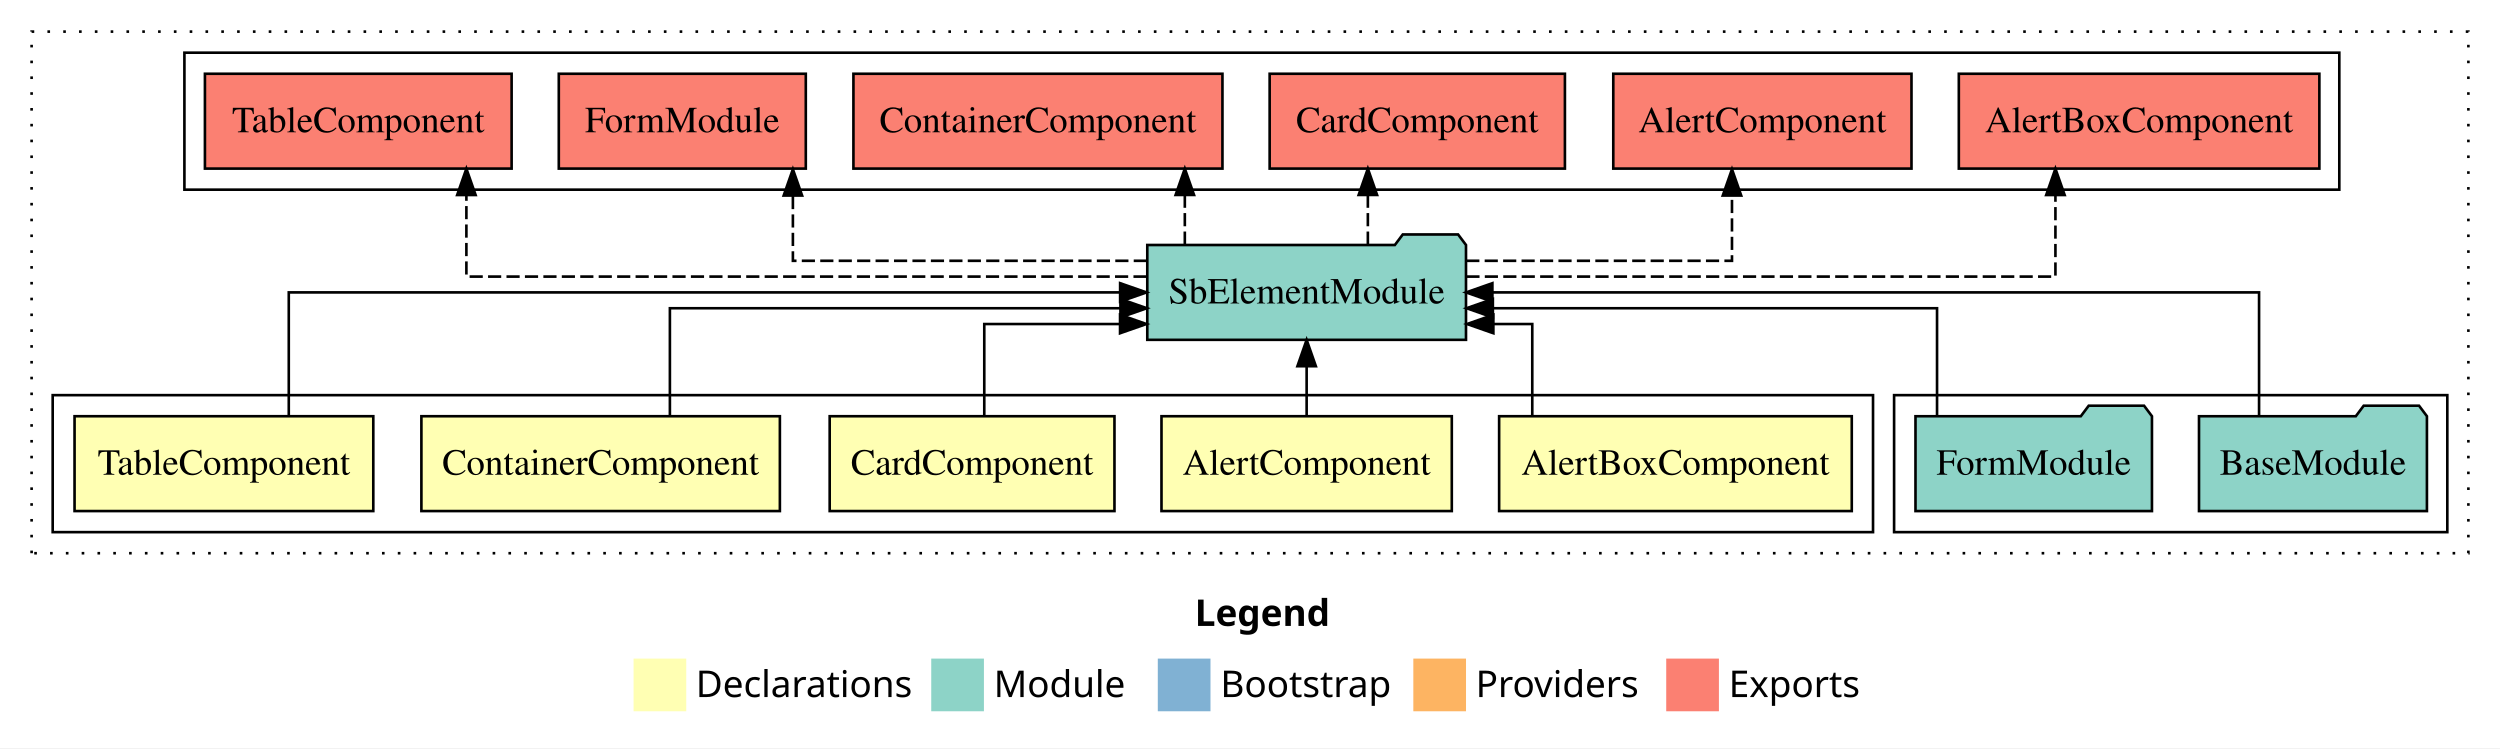
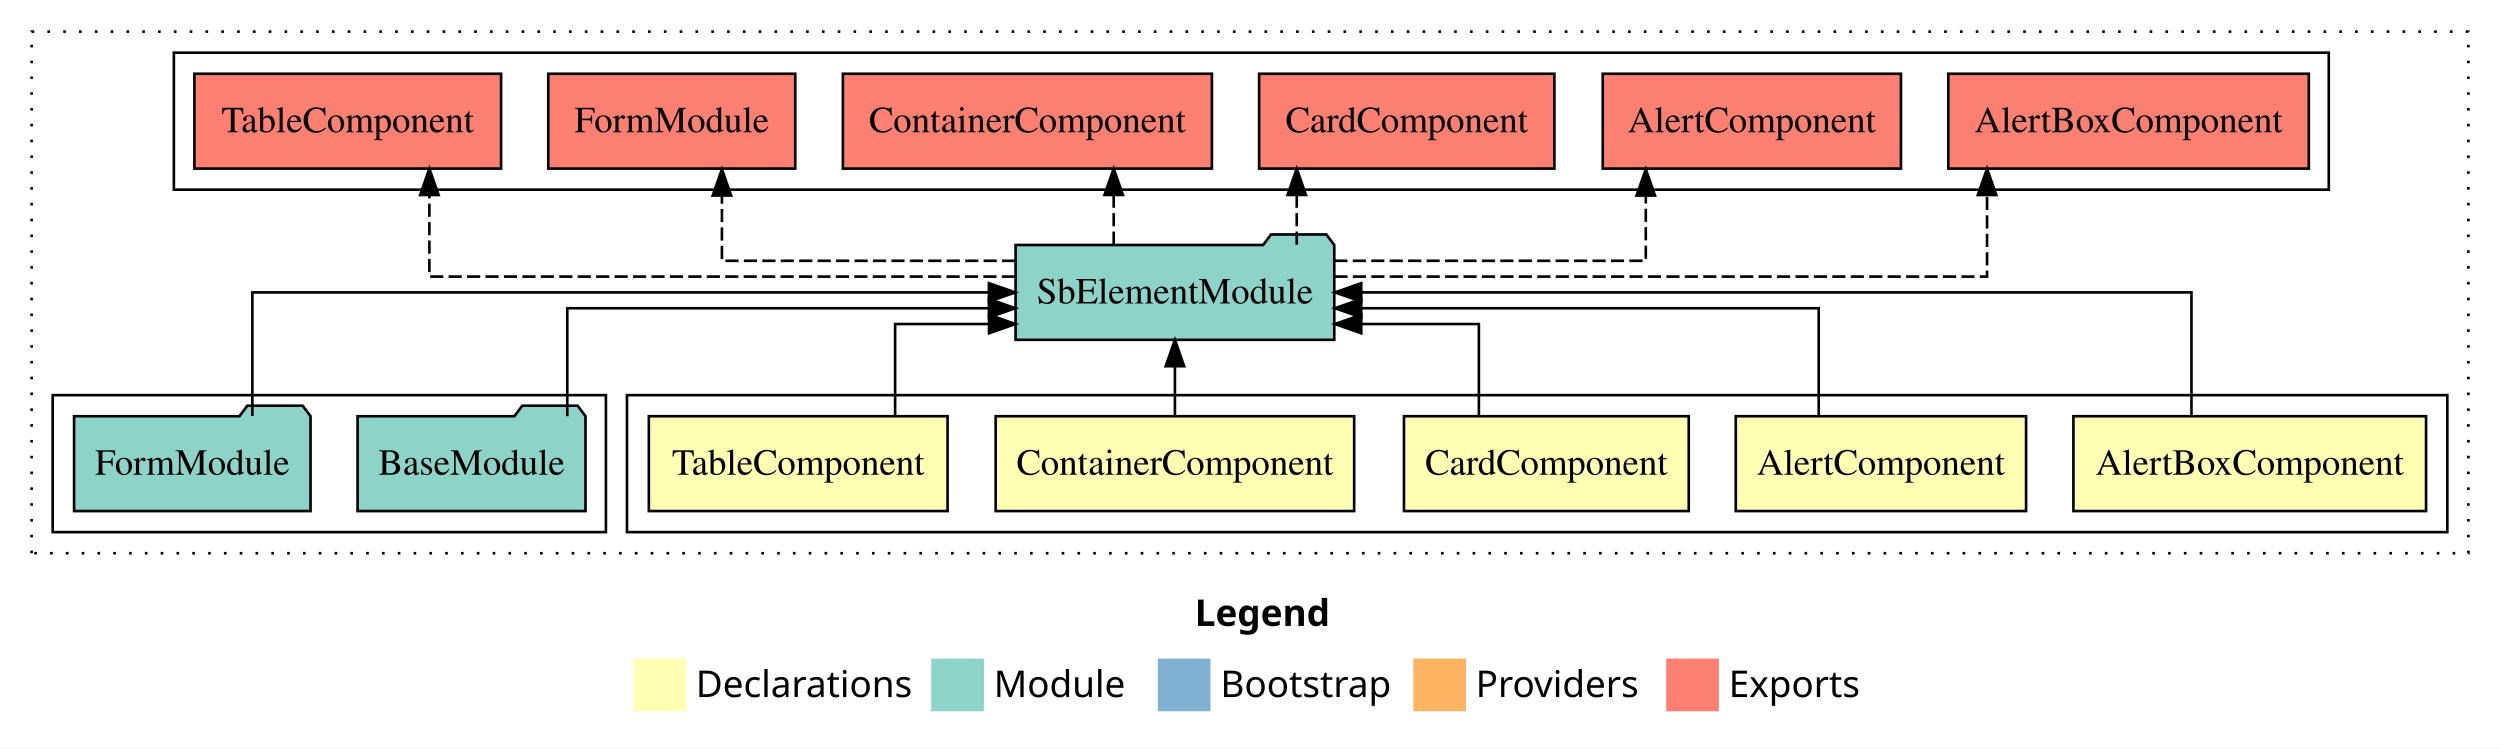
<svg xmlns="http://www.w3.org/2000/svg" width="949pt" height="284pt" viewBox="0.00 0.00 949.00 284.00">
  <g id="graph0" class="graph" transform="scale(1 1) rotate(0) translate(4 280)">
    <polygon fill="white" stroke="transparent" points="-4,4 -4,-280 945,-280 945,4 -4,4" />
    <text text-anchor="start" x="449.51" y="-42.4" font-family="sans-serif" font-weight="bold" font-size="14.00">Legend</text>
    <polygon fill="#ffffb3" stroke="transparent" points="236.5,-10 236.5,-30 256.5,-30 256.5,-10 236.5,-10" />
    <text text-anchor="start" x="260.13" y="-15.4" font-family="sans-serif" font-size="14.00">  Declarations</text>
    <polygon fill="#8dd3c7" stroke="transparent" points="349.5,-10 349.5,-30 369.5,-30 369.5,-10 349.5,-10" />
    <text text-anchor="start" x="373.23" y="-15.4" font-family="sans-serif" font-size="14.00">  Module</text>
    <polygon fill="#80b1d3" stroke="transparent" points="435.5,-10 435.5,-30 455.5,-30 455.5,-10 435.5,-10" />
    <text text-anchor="start" x="459.28" y="-15.4" font-family="sans-serif" font-size="14.00">  Bootstrap</text>
    <polygon fill="#fdb462" stroke="transparent" points="532.5,-10 532.5,-30 552.5,-30 552.5,-10 532.5,-10" />
    <text text-anchor="start" x="556.17" y="-15.4" font-family="sans-serif" font-size="14.00">  Providers</text>
    <polygon fill="#fb8072" stroke="transparent" points="628.5,-10 628.5,-30 648.5,-30 648.5,-10 628.5,-10" />
    <text text-anchor="start" x="652.23" y="-15.4" font-family="sans-serif" font-size="14.00">  Exports</text>
    <g id="clust1" class="cluster">
      <polygon fill="none" stroke="black" stroke-dasharray="1,5" points="8,-70 8,-268 933,-268 933,-70 8,-70" />
    </g>
+     <g id="clust2" class="cluster">
+       <polygon fill="none" stroke="black" points="234,-78 234,-130 925,-130 925,-78 234,-78" />
+     </g>
    <g id="clust9" class="cluster">
-       <polygon fill="none" stroke="black" points="66,-208 66,-260 884,-260 884,-208 66,-208" />
+       <polygon fill="none" stroke="black" points="62,-208 62,-260 880,-260 880,-208 62,-208" />
    </g>
    <g id="clust8" class="cluster">
-       <polygon fill="none" stroke="black" points="715,-78 715,-130 925,-130 925,-78 715,-78" />
-     </g>
-     <g id="clust2" class="cluster">
-       <polygon fill="none" stroke="black" points="16,-78 16,-130 707,-130 707,-78 16,-78" />
+       <polygon fill="none" stroke="black" points="16,-78 16,-130 226,-130 226,-78 16,-78" />
    </g>
    <g id="node1" class="node">
-       <polygon fill="#ffffb3" stroke="black" points="698.93,-122 565.07,-122 565.07,-86 698.93,-86 698.93,-122" />
-       <text text-anchor="middle" x="632" y="-99.8" font-family="Times,serif" font-size="14.00">AlertBoxComponent</text>
+       <polygon fill="#ffffb3" stroke="black" points="916.93,-122 783.07,-122 783.07,-86 916.93,-86 916.93,-122" />
+       <text text-anchor="middle" x="850" y="-99.8" font-family="Times,serif" font-size="14.00">AlertBoxComponent</text>
    </g>
    <g id="node6" class="node">
-       <polygon fill="#8dd3c7" stroke="black" points="552.49,-187 549.49,-191 528.49,-191 525.49,-187 431.51,-187 431.51,-151 552.49,-151 552.49,-187" />
-       <text text-anchor="middle" x="492" y="-164.8" font-family="Times,serif" font-size="14.00">SbElementModule</text>
+       <polygon fill="#8dd3c7" stroke="black" points="502.49,-187 499.49,-191 478.49,-191 475.49,-187 381.51,-187 381.51,-151 502.49,-151 502.49,-187" />
+       <text text-anchor="middle" x="442" y="-164.8" font-family="Times,serif" font-size="14.00">SbElementModule</text>
    </g>
    <g id="edge1" class="edge">
-       <path fill="none" stroke="black" d="M577.65,-122.24C577.65,-137.57 577.65,-157 577.65,-157 577.65,-157 562.88,-157 562.88,-157" />
-       <polygon fill="black" stroke="black" points="562.88,-153.5 552.88,-157 562.88,-160.5 562.88,-153.5" />
+       <path fill="none" stroke="black" d="M827.88,-122.11C827.88,-141.34 827.88,-169 827.88,-169 827.88,-169 512.72,-169 512.72,-169" />
+       <polygon fill="black" stroke="black" points="512.72,-165.5 502.72,-169 512.72,-172.5 512.72,-165.5" />
    </g>
    <g id="node2" class="node">
-       <polygon fill="#ffffb3" stroke="black" points="547.1,-122 436.9,-122 436.9,-86 547.1,-86 547.1,-122" />
-       <text text-anchor="middle" x="492" y="-99.8" font-family="Times,serif" font-size="14.00">AlertComponent</text>
+       <polygon fill="#ffffb3" stroke="black" points="765.1,-122 654.9,-122 654.9,-86 765.1,-86 765.1,-122" />
+       <text text-anchor="middle" x="710" y="-99.8" font-family="Times,serif" font-size="14.00">AlertComponent</text>
    </g>
    <g id="edge2" class="edge">
-       <path fill="none" stroke="black" d="M492,-122.11C492,-122.11 492,-140.99 492,-140.99" />
-       <polygon fill="black" stroke="black" points="488.5,-140.99 492,-150.99 495.5,-140.99 488.5,-140.99" />
+       <path fill="none" stroke="black" d="M686.38,-122.02C686.38,-139.37 686.38,-163 686.38,-163 686.38,-163 512.72,-163 512.72,-163" />
+       <polygon fill="black" stroke="black" points="512.72,-159.5 502.72,-163 512.72,-166.5 512.72,-159.5" />
    </g>
    <g id="node3" class="node">
-       <polygon fill="#ffffb3" stroke="black" points="419.05,-122 310.95,-122 310.95,-86 419.05,-86 419.05,-122" />
-       <text text-anchor="middle" x="365" y="-99.8" font-family="Times,serif" font-size="14.00">CardComponent</text>
+       <polygon fill="#ffffb3" stroke="black" points="637.05,-122 528.95,-122 528.95,-86 637.05,-86 637.05,-122" />
+       <text text-anchor="middle" x="583" y="-99.8" font-family="Times,serif" font-size="14.00">CardComponent</text>
    </g>
    <g id="edge3" class="edge">
-       <path fill="none" stroke="black" d="M369.63,-122.24C369.63,-137.57 369.63,-157 369.63,-157 369.63,-157 421.17,-157 421.17,-157" />
-       <polygon fill="black" stroke="black" points="421.17,-160.5 431.17,-157 421.17,-153.5 421.17,-160.5" />
+       <path fill="none" stroke="black" d="M557.38,-122.24C557.38,-137.57 557.38,-157 557.38,-157 557.38,-157 512.73,-157 512.73,-157" />
+       <polygon fill="black" stroke="black" points="512.73,-153.5 502.73,-157 512.73,-160.5 512.73,-153.5" />
    </g>
    <g id="node4" class="node">
-       <polygon fill="#ffffb3" stroke="black" points="292.04,-122 155.96,-122 155.96,-86 292.04,-86 292.04,-122" />
-       <text text-anchor="middle" x="224" y="-99.8" font-family="Times,serif" font-size="14.00">ContainerComponent</text>
+       <polygon fill="#ffffb3" stroke="black" points="510.04,-122 373.96,-122 373.96,-86 510.04,-86 510.04,-122" />
+       <text text-anchor="middle" x="442" y="-99.8" font-family="Times,serif" font-size="14.00">ContainerComponent</text>
    </g>
    <g id="edge4" class="edge">
-       <path fill="none" stroke="black" d="M250.29,-122.02C250.29,-139.37 250.29,-163 250.29,-163 250.29,-163 421.32,-163 421.32,-163" />
-       <polygon fill="black" stroke="black" points="421.32,-166.5 431.32,-163 421.32,-159.5 421.32,-166.5" />
+       <path fill="none" stroke="black" d="M442,-122.11C442,-122.11 442,-140.99 442,-140.99" />
+       <polygon fill="black" stroke="black" points="438.5,-140.99 442,-150.99 445.5,-140.99 438.5,-140.99" />
    </g>
    <g id="node5" class="node">
-       <polygon fill="#ffffb3" stroke="black" points="137.7,-122 24.3,-122 24.3,-86 137.7,-86 137.7,-122" />
-       <text text-anchor="middle" x="81" y="-99.8" font-family="Times,serif" font-size="14.00">TableComponent</text>
+       <polygon fill="#ffffb3" stroke="black" points="355.7,-122 242.3,-122 242.3,-86 355.7,-86 355.7,-122" />
+       <text text-anchor="middle" x="299" y="-99.8" font-family="Times,serif" font-size="14.00">TableComponent</text>
    </g>
    <g id="edge5" class="edge">
-       <path fill="none" stroke="black" d="M105.62,-122.11C105.62,-141.34 105.62,-169 105.62,-169 105.62,-169 421.2,-169 421.2,-169" />
-       <polygon fill="black" stroke="black" points="421.2,-172.5 431.2,-169 421.2,-165.5 421.2,-172.5" />
+       <path fill="none" stroke="black" d="M335.79,-122.24C335.79,-137.57 335.79,-157 335.79,-157 335.79,-157 371.45,-157 371.45,-157" />
+       <polygon fill="black" stroke="black" points="371.45,-160.5 381.45,-157 371.45,-153.5 371.45,-160.5" />
    </g>
    <g id="node9" class="node">
-       <polygon fill="#fb8072" stroke="black" points="876.43,-252 739.57,-252 739.57,-216 876.43,-216 876.43,-252" />
-       <text text-anchor="middle" x="808" y="-229.8" font-family="Times,serif" font-size="14.00">AlertBoxComponent </text>
+       <polygon fill="#fb8072" stroke="black" points="872.43,-252 735.57,-252 735.57,-216 872.43,-216 872.43,-252" />
+       <text text-anchor="middle" x="804" y="-229.8" font-family="Times,serif" font-size="14.00">AlertBoxComponent </text>
    </g>
    <g id="edge8" class="edge">
-       <path fill="none" stroke="black" stroke-dasharray="5,2" d="M552.63,-175C636.11,-175 776.24,-175 776.24,-175 776.24,-175 776.24,-205.98 776.24,-205.98" />
-       <polygon fill="black" stroke="black" points="772.74,-205.98 776.24,-215.98 779.74,-205.98 772.74,-205.98" />
+       <path fill="none" stroke="black" stroke-dasharray="5,2" d="M502.54,-175C592.32,-175 750.29,-175 750.29,-175 750.29,-175 750.29,-205.98 750.29,-205.98" />
+       <polygon fill="black" stroke="black" points="746.79,-205.98 750.29,-215.98 753.79,-205.98 746.79,-205.98" />
    </g>
    <g id="node10" class="node">
-       <polygon fill="#fb8072" stroke="black" points="721.6,-252 608.4,-252 608.4,-216 721.6,-216 721.6,-252" />
-       <text text-anchor="middle" x="665" y="-229.8" font-family="Times,serif" font-size="14.00">AlertComponent </text>
+       <polygon fill="#fb8072" stroke="black" points="717.6,-252 604.4,-252 604.4,-216 717.6,-216 717.6,-252" />
+       <text text-anchor="middle" x="661" y="-229.8" font-family="Times,serif" font-size="14.00">AlertComponent </text>
    </g>
    <g id="edge9" class="edge">
-       <path fill="none" stroke="black" stroke-dasharray="5,2" d="M552.58,-181C598.4,-181 653.46,-181 653.46,-181 653.46,-181 653.46,-205.76 653.46,-205.76" />
-       <polygon fill="black" stroke="black" points="649.96,-205.76 653.46,-215.76 656.96,-205.76 649.96,-205.76" />
+       <path fill="none" stroke="black" stroke-dasharray="5,2" d="M502.51,-181C554.37,-181 620.74,-181 620.74,-181 620.74,-181 620.74,-205.76 620.74,-205.76" />
+       <polygon fill="black" stroke="black" points="617.24,-205.76 620.74,-215.76 624.24,-205.76 617.24,-205.76" />
    </g>
    <g id="node11" class="node">
-       <polygon fill="#fb8072" stroke="black" points="590.04,-252 477.96,-252 477.96,-216 590.04,-216 590.04,-252" />
-       <text text-anchor="middle" x="534" y="-229.8" font-family="Times,serif" font-size="14.00">CardComponent </text>
+       <polygon fill="#fb8072" stroke="black" points="586.04,-252 473.96,-252 473.96,-216 586.04,-216 586.04,-252" />
+       <text text-anchor="middle" x="530" y="-229.8" font-family="Times,serif" font-size="14.00">CardComponent </text>
    </g>
    <g id="edge10" class="edge">
-       <path fill="none" stroke="black" stroke-dasharray="5,2" d="M515.24,-187.11C515.24,-187.11 515.24,-205.99 515.24,-205.99" />
-       <polygon fill="black" stroke="black" points="511.74,-205.99 515.24,-215.99 518.74,-205.99 511.74,-205.99" />
+       <path fill="none" stroke="black" stroke-dasharray="5,2" d="M488.24,-187.11C488.24,-187.11 488.24,-205.99 488.24,-205.99" />
+       <polygon fill="black" stroke="black" points="484.74,-205.99 488.24,-215.99 491.74,-205.99 484.74,-205.99" />
    </g>
    <g id="node12" class="node">
-       <polygon fill="#fb8072" stroke="black" points="460.04,-252 319.96,-252 319.96,-216 460.04,-216 460.04,-252" />
-       <text text-anchor="middle" x="390" y="-229.8" font-family="Times,serif" font-size="14.00">ContainerComponent </text>
+       <polygon fill="#fb8072" stroke="black" points="456.04,-252 315.96,-252 315.96,-216 456.04,-216 456.04,-252" />
+       <text text-anchor="middle" x="386" y="-229.8" font-family="Times,serif" font-size="14.00">ContainerComponent </text>
    </g>
    <g id="edge11" class="edge">
-       <path fill="none" stroke="black" stroke-dasharray="5,2" d="M445.76,-187.11C445.76,-187.11 445.76,-205.99 445.76,-205.99" />
-       <polygon fill="black" stroke="black" points="442.26,-205.99 445.76,-215.99 449.26,-205.99 442.26,-205.99" />
+       <path fill="none" stroke="black" stroke-dasharray="5,2" d="M418.76,-187.11C418.76,-187.11 418.76,-205.99 418.76,-205.99" />
+       <polygon fill="black" stroke="black" points="415.26,-205.99 418.76,-215.99 422.26,-205.99 415.26,-205.99" />
    </g>
    <g id="node13" class="node">
-       <polygon fill="#fb8072" stroke="black" points="301.88,-252 208.12,-252 208.12,-216 301.88,-216 301.88,-252" />
-       <text text-anchor="middle" x="255" y="-229.8" font-family="Times,serif" font-size="14.00">FormModule </text>
+       <polygon fill="#fb8072" stroke="black" points="297.88,-252 204.12,-252 204.12,-216 297.88,-216 297.88,-252" />
+       <text text-anchor="middle" x="251" y="-229.8" font-family="Times,serif" font-size="14.00">FormModule </text>
    </g>
    <g id="edge12" class="edge">
-       <path fill="none" stroke="black" stroke-dasharray="5,2" d="M431.36,-181C374.12,-181 296.98,-181 296.98,-181 296.98,-181 296.98,-205.76 296.98,-205.76" />
-       <polygon fill="black" stroke="black" points="293.48,-205.76 296.98,-215.76 300.48,-205.76 293.48,-205.76" />
+       <path fill="none" stroke="black" stroke-dasharray="5,2" d="M381.37,-181C331.87,-181 270.04,-181 270.04,-181 270.04,-181 270.04,-205.76 270.04,-205.76" />
+       <polygon fill="black" stroke="black" points="266.54,-205.76 270.04,-215.76 273.54,-205.76 266.54,-205.76" />
    </g>
    <g id="node14" class="node">
-       <polygon fill="#fb8072" stroke="black" points="190.21,-252 73.79,-252 73.79,-216 190.21,-216 190.21,-252" />
-       <text text-anchor="middle" x="132" y="-229.8" font-family="Times,serif" font-size="14.00">TableComponent </text>
+       <polygon fill="#fb8072" stroke="black" points="186.21,-252 69.79,-252 69.79,-216 186.21,-216 186.21,-252" />
+       <text text-anchor="middle" x="128" y="-229.8" font-family="Times,serif" font-size="14.00">TableComponent </text>
    </g>
    <g id="edge13" class="edge">
-       <path fill="none" stroke="black" stroke-dasharray="5,2" d="M431.26,-175C338.71,-175 173.04,-175 173.04,-175 173.04,-175 173.04,-205.98 173.04,-205.98" />
-       <polygon fill="black" stroke="black" points="169.54,-205.98 173.04,-215.98 176.54,-205.98 169.54,-205.98" />
+       <path fill="none" stroke="black" stroke-dasharray="5,2" d="M381.29,-175C298.13,-175 158.99,-175 158.99,-175 158.99,-175 158.99,-205.98 158.99,-205.98" />
+       <polygon fill="black" stroke="black" points="155.49,-205.98 158.99,-215.98 162.49,-205.98 155.49,-205.98" />
    </g>
    <g id="node7" class="node">
-       <polygon fill="#8dd3c7" stroke="black" points="917.26,-122 914.26,-126 893.26,-126 890.26,-122 830.74,-122 830.74,-86 917.26,-86 917.26,-122" />
-       <text text-anchor="middle" x="874" y="-99.8" font-family="Times,serif" font-size="14.00">BaseModule</text>
+       <polygon fill="#8dd3c7" stroke="black" points="218.26,-122 215.26,-126 194.26,-126 191.26,-122 131.74,-122 131.74,-86 218.26,-86 218.26,-122" />
+       <text text-anchor="middle" x="175" y="-99.8" font-family="Times,serif" font-size="14.00">BaseModule</text>
    </g>
    <g id="edge6" class="edge">
-       <path fill="none" stroke="black" d="M853.54,-122.11C853.54,-141.34 853.54,-169 853.54,-169 853.54,-169 562.51,-169 562.51,-169" />
-       <polygon fill="black" stroke="black" points="562.51,-165.5 552.51,-169 562.51,-172.5 562.51,-165.5" />
+       <path fill="none" stroke="black" d="M211.34,-122.02C211.34,-139.37 211.34,-163 211.34,-163 211.34,-163 371.4,-163 371.4,-163" />
+       <polygon fill="black" stroke="black" points="371.4,-166.5 381.4,-163 371.4,-159.5 371.4,-166.5" />
    </g>
    <g id="node8" class="node">
-       <polygon fill="#8dd3c7" stroke="black" points="812.88,-122 809.88,-126 788.88,-126 785.88,-122 723.12,-122 723.12,-86 812.88,-86 812.88,-122" />
-       <text text-anchor="middle" x="768" y="-99.8" font-family="Times,serif" font-size="14.00">FormModule</text>
+       <polygon fill="#8dd3c7" stroke="black" points="113.88,-122 110.88,-126 89.88,-126 86.88,-122 24.12,-122 24.12,-86 113.88,-86 113.88,-122" />
+       <text text-anchor="middle" x="69" y="-99.8" font-family="Times,serif" font-size="14.00">FormModule</text>
    </g>
    <g id="edge7" class="edge">
-       <path fill="none" stroke="black" d="M731.3,-122.02C731.3,-139.37 731.3,-163 731.3,-163 731.3,-163 562.69,-163 562.69,-163" />
-       <polygon fill="black" stroke="black" points="562.69,-159.5 552.69,-163 562.69,-166.5 562.69,-159.5" />
+       <path fill="none" stroke="black" d="M91.79,-122.11C91.79,-141.34 91.79,-169 91.79,-169 91.79,-169 371.4,-169 371.4,-169" />
+       <polygon fill="black" stroke="black" points="371.4,-172.5 381.4,-169 371.4,-165.5 371.4,-172.5" />
    </g>
  </g>
</svg>
